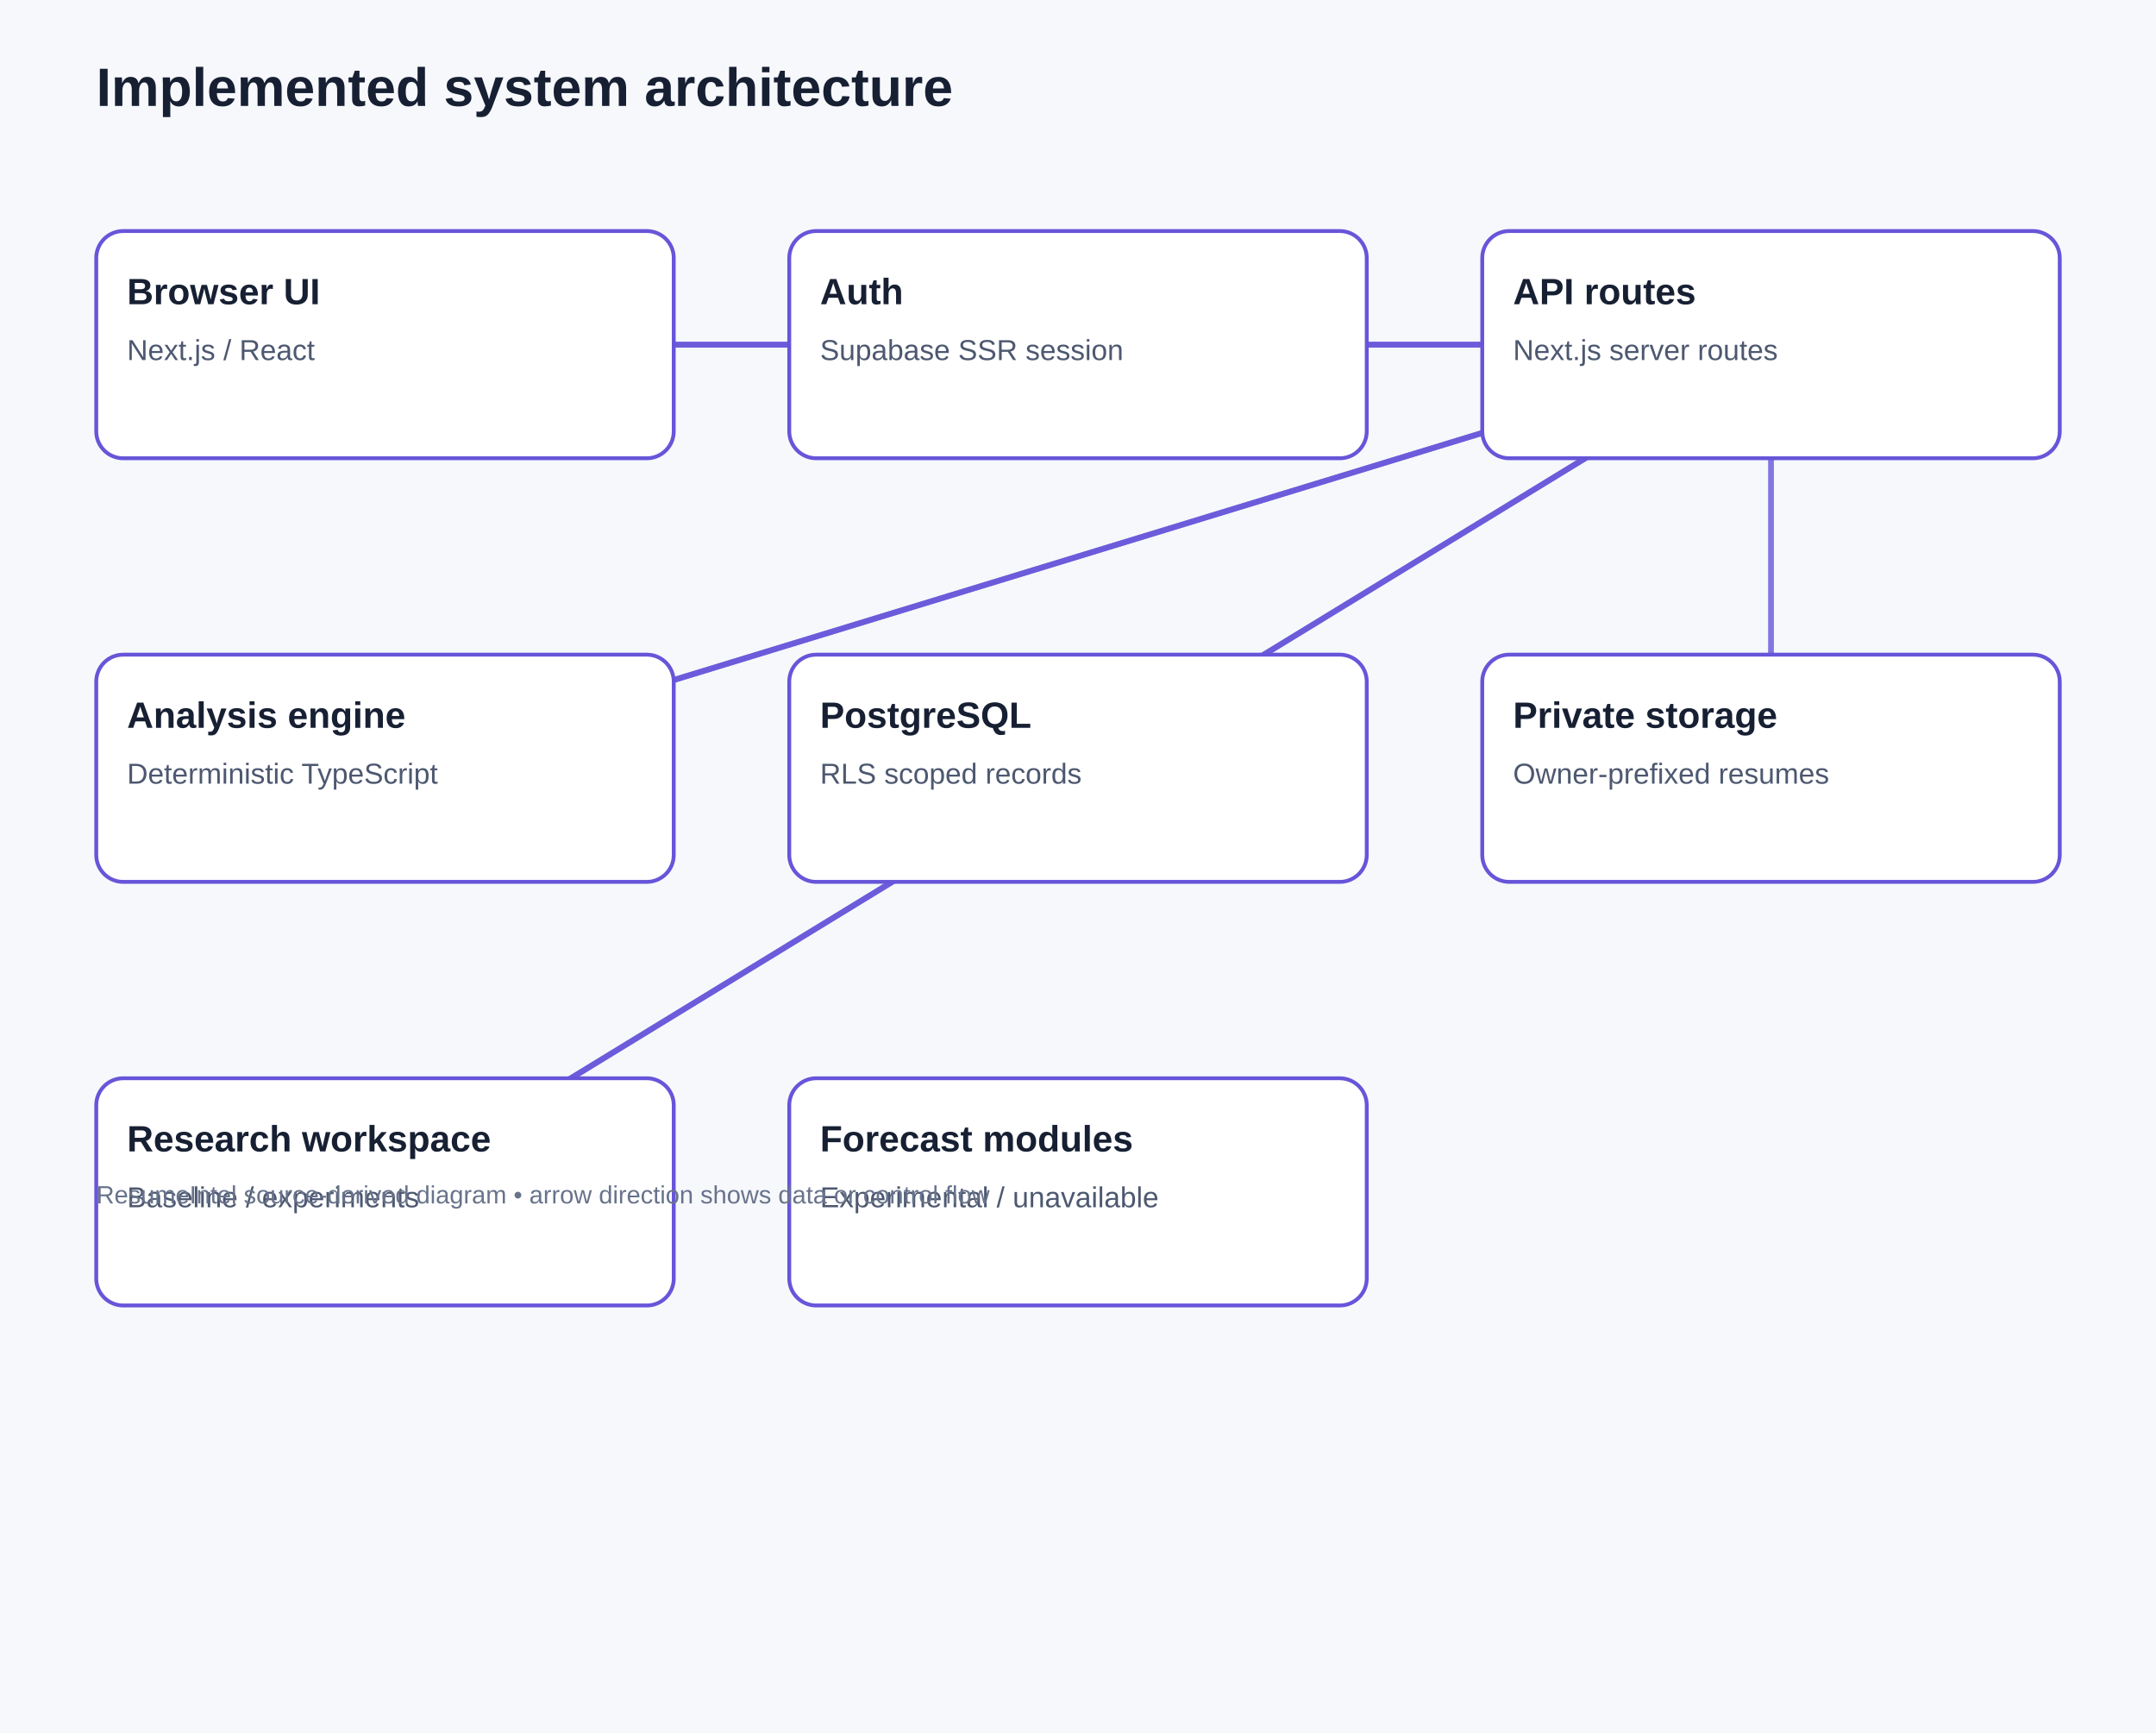
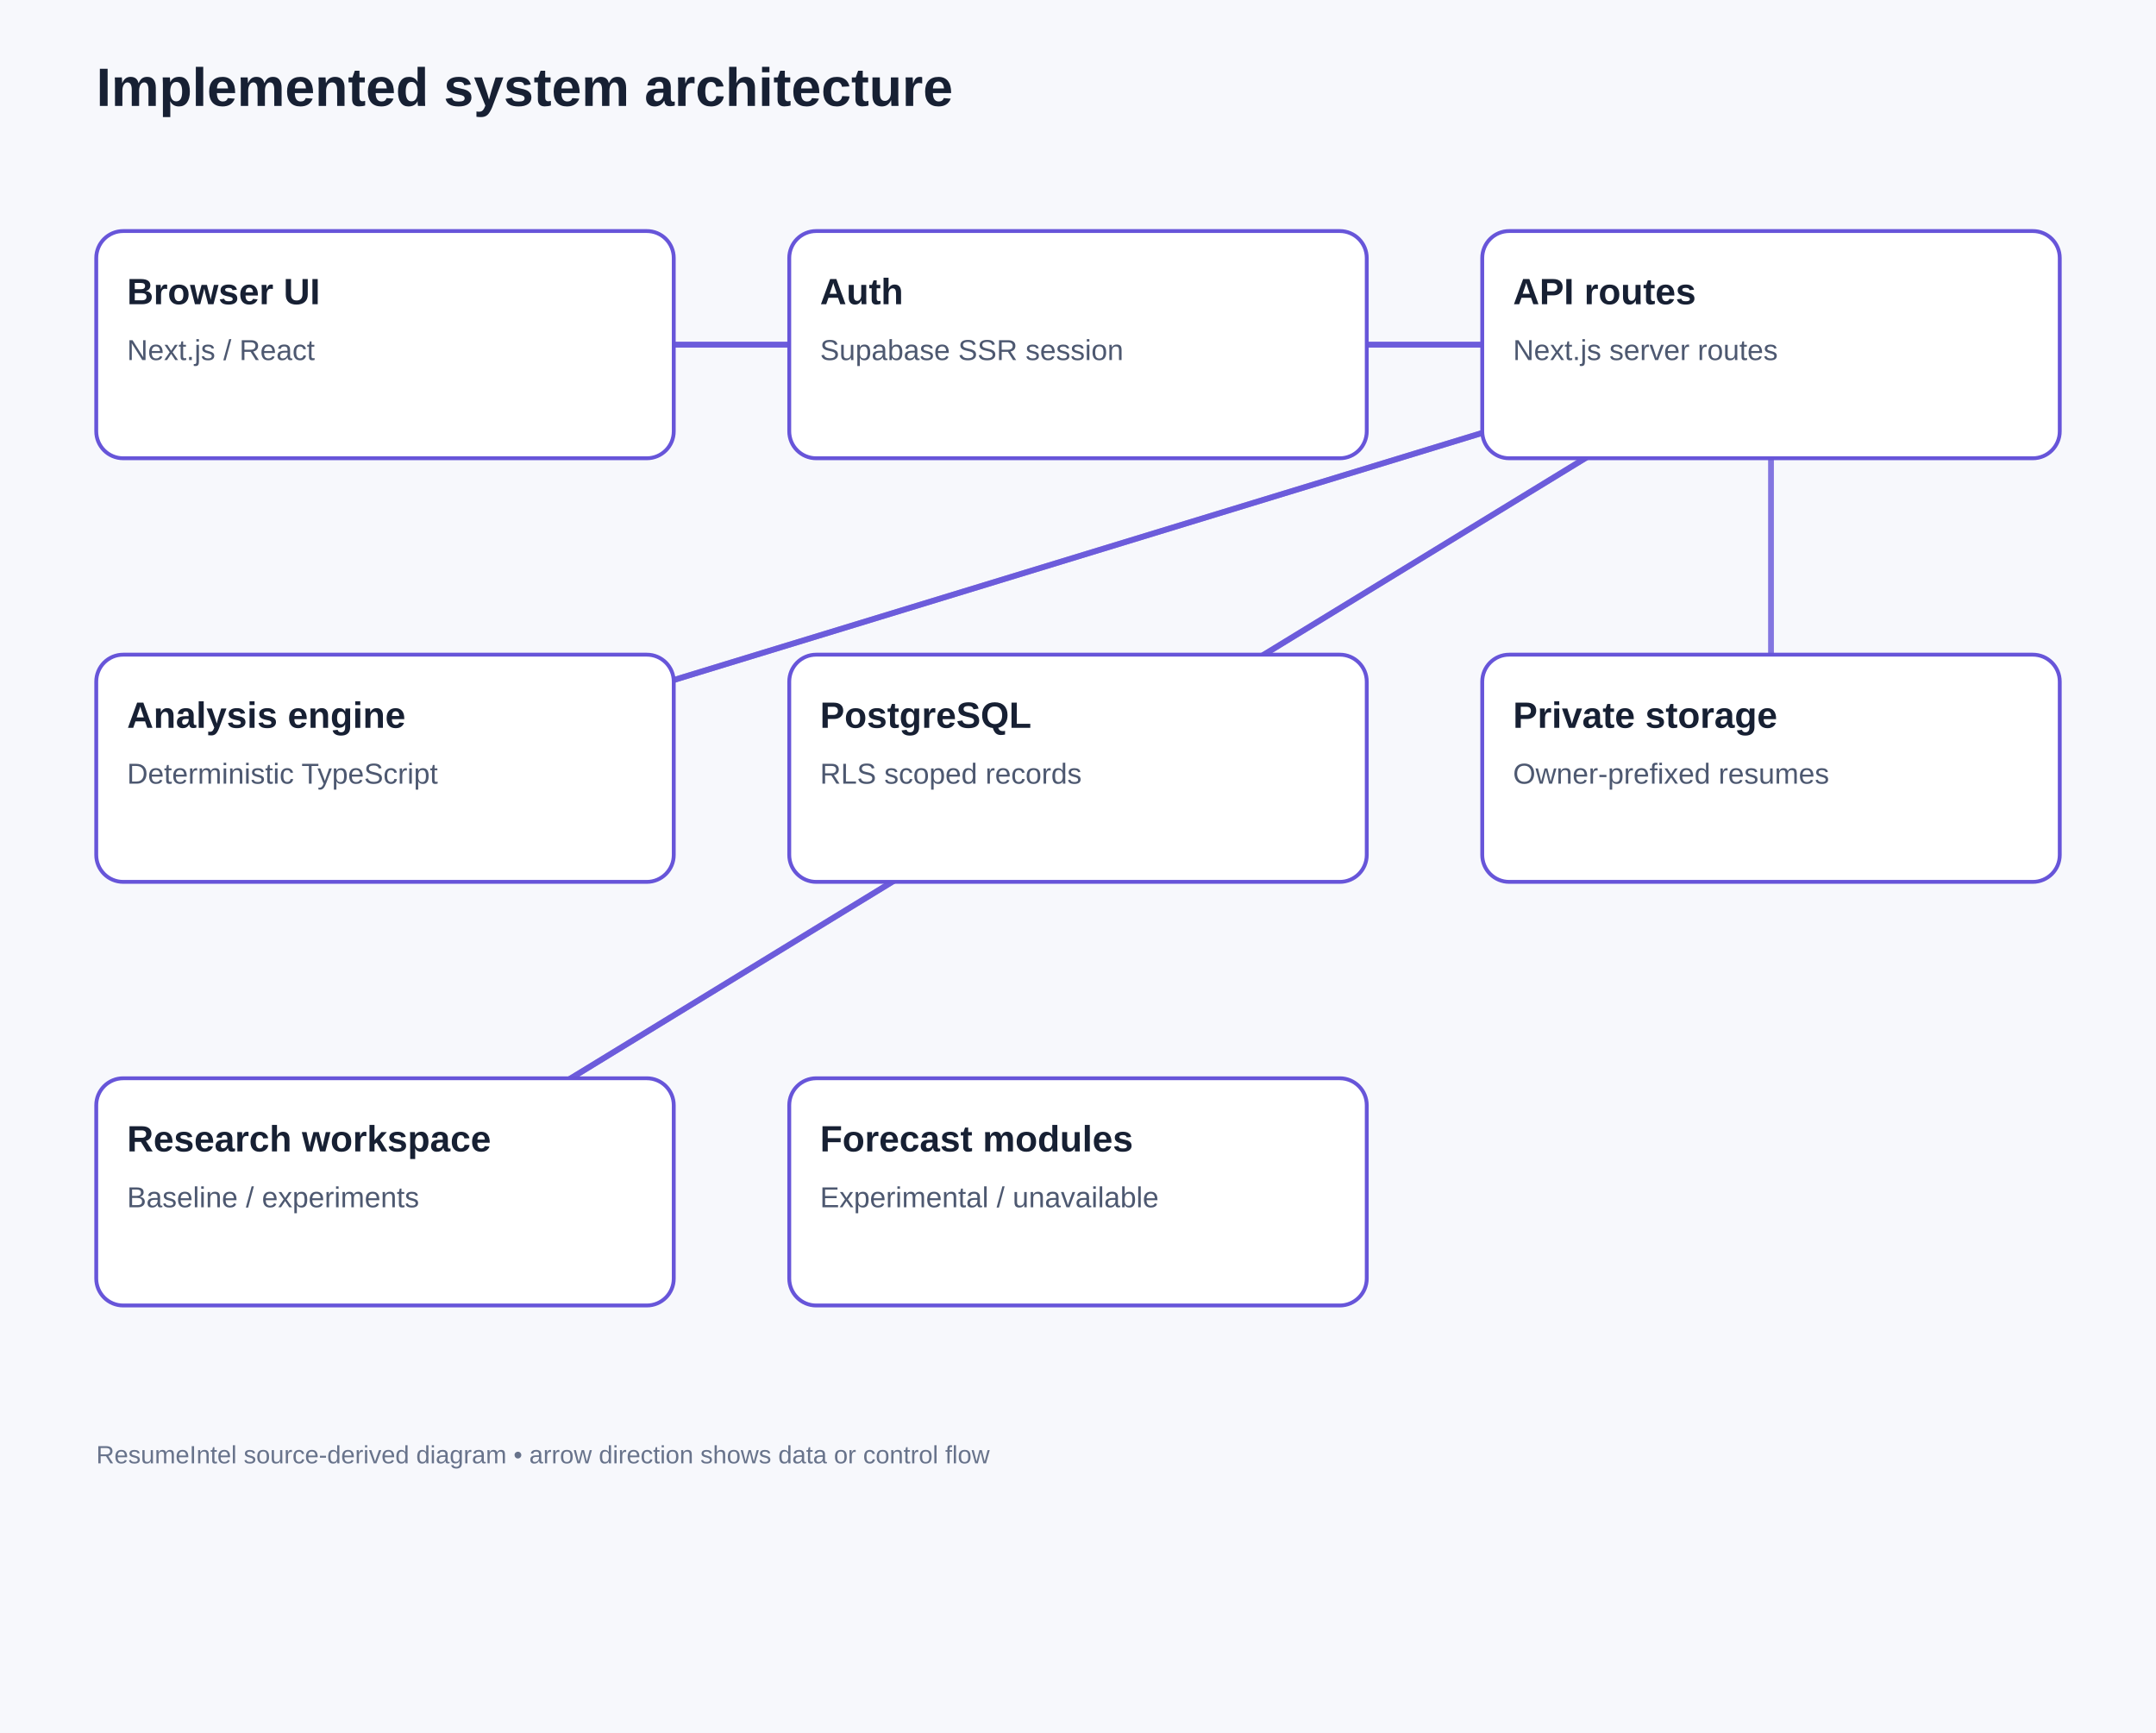
<svg xmlns="http://www.w3.org/2000/svg" width="1120" height="900" viewBox="0 0 1120 900">
  <defs>
    <marker id="a" markerWidth="10" markerHeight="10" refX="8" refY="3" orient="auto">
      <path d="M0,0 L0,6 L9,3 z" fill="#6755d9" />
    </marker>
  </defs>
  <rect width="100%" height="100%" fill="#f7f8fc" />
  <text x="50" y="55" font-family="Arial" font-size="28" font-weight="700" fill="#172033">Implemented system architecture</text>
  <path d="M200.0,179.0 L560.0,179.0" stroke="#6755d9" stroke-width="3" fill="none" marker-end="url(#a)" opacity=".8" />
  <path d="M560.0,179.0 L920.0,179.0" stroke="#6755d9" stroke-width="3" fill="none" marker-end="url(#a)" opacity=".8" />
  <path d="M200.0,179.0 L920.0,179.0" stroke="#6755d9" stroke-width="3" fill="none" marker-end="url(#a)" opacity=".8" />
  <path d="M920.0,179.0 L200.0,399.0" stroke="#6755d9" stroke-width="3" fill="none" marker-end="url(#a)" opacity=".8" />
  <path d="M920.0,179.0 L560.0,399.0" stroke="#6755d9" stroke-width="3" fill="none" marker-end="url(#a)" opacity=".8" />
  <path d="M920.0,179.0 L920.0,399.0" stroke="#6755d9" stroke-width="3" fill="none" marker-end="url(#a)" opacity=".8" />
  <path d="M200.0,399.0 L920.0,179.0" stroke="#6755d9" stroke-width="3" fill="none" marker-end="url(#a)" opacity=".8" />
  <path d="M920.0,179.0 L200.0,619.0" stroke="#6755d9" stroke-width="3" fill="none" marker-end="url(#a)" opacity=".8" />
  <path d="M200.0,619.0 L560.0,399.0" stroke="#6755d9" stroke-width="3" fill="none" marker-end="url(#a)" opacity=".8" />
  <rect x="50" y="120" width="300" height="118" rx="14" fill="#fff" stroke="#6755d9" stroke-width="2" />
  <text x="66" y="158" font-family="Arial" font-size="19" font-weight="700" fill="#172033">Browser UI</text>
  <text x="66" y="187" font-family="Arial" font-size="15" fill="#4d5870">Next.js / React</text>
  <rect x="410" y="120" width="300" height="118" rx="14" fill="#fff" stroke="#6755d9" stroke-width="2" />
  <text x="426" y="158" font-family="Arial" font-size="19" font-weight="700" fill="#172033">Auth</text>
  <text x="426" y="187" font-family="Arial" font-size="15" fill="#4d5870">Supabase SSR session</text>
  <rect x="770" y="120" width="300" height="118" rx="14" fill="#fff" stroke="#6755d9" stroke-width="2" />
  <text x="786" y="158" font-family="Arial" font-size="19" font-weight="700" fill="#172033">API routes</text>
  <text x="786" y="187" font-family="Arial" font-size="15" fill="#4d5870">Next.js server routes</text>
  <rect x="50" y="340" width="300" height="118" rx="14" fill="#fff" stroke="#6755d9" stroke-width="2" />
  <text x="66" y="378" font-family="Arial" font-size="19" font-weight="700" fill="#172033">Analysis engine</text>
  <text x="66" y="407" font-family="Arial" font-size="15" fill="#4d5870">Deterministic TypeScript</text>
  <rect x="410" y="340" width="300" height="118" rx="14" fill="#fff" stroke="#6755d9" stroke-width="2" />
  <text x="426" y="378" font-family="Arial" font-size="19" font-weight="700" fill="#172033">PostgreSQL</text>
  <text x="426" y="407" font-family="Arial" font-size="15" fill="#4d5870">RLS scoped records</text>
  <rect x="770" y="340" width="300" height="118" rx="14" fill="#fff" stroke="#6755d9" stroke-width="2" />
  <text x="786" y="378" font-family="Arial" font-size="19" font-weight="700" fill="#172033">Private storage</text>
  <text x="786" y="407" font-family="Arial" font-size="15" fill="#4d5870">Owner-prefixed resumes</text>
  <rect x="50" y="560" width="300" height="118" rx="14" fill="#fff" stroke="#6755d9" stroke-width="2" />
  <text x="66" y="598" font-family="Arial" font-size="19" font-weight="700" fill="#172033">Research workspace</text>
  <text x="66" y="627" font-family="Arial" font-size="15" fill="#4d5870">Baseline / experiments</text>
  <rect x="410" y="560" width="300" height="118" rx="14" fill="#fff" stroke="#6755d9" stroke-width="2" />
  <text x="426" y="598" font-family="Arial" font-size="19" font-weight="700" fill="#172033">Forecast modules</text>
  <text x="426" y="627" font-family="Arial" font-size="15" fill="#4d5870">Experimental / unavailable</text>
-   <text x="50" y="625" font-family="Arial" font-size="13" fill="#68738b">ResumeIntel source-derived diagram • arrow direction shows data or control flow</text>
+   <text x="50" y="760" font-family="Arial" font-size="13" fill="#68738b">ResumeIntel source-derived diagram • arrow direction shows data or control flow</text>
</svg>
